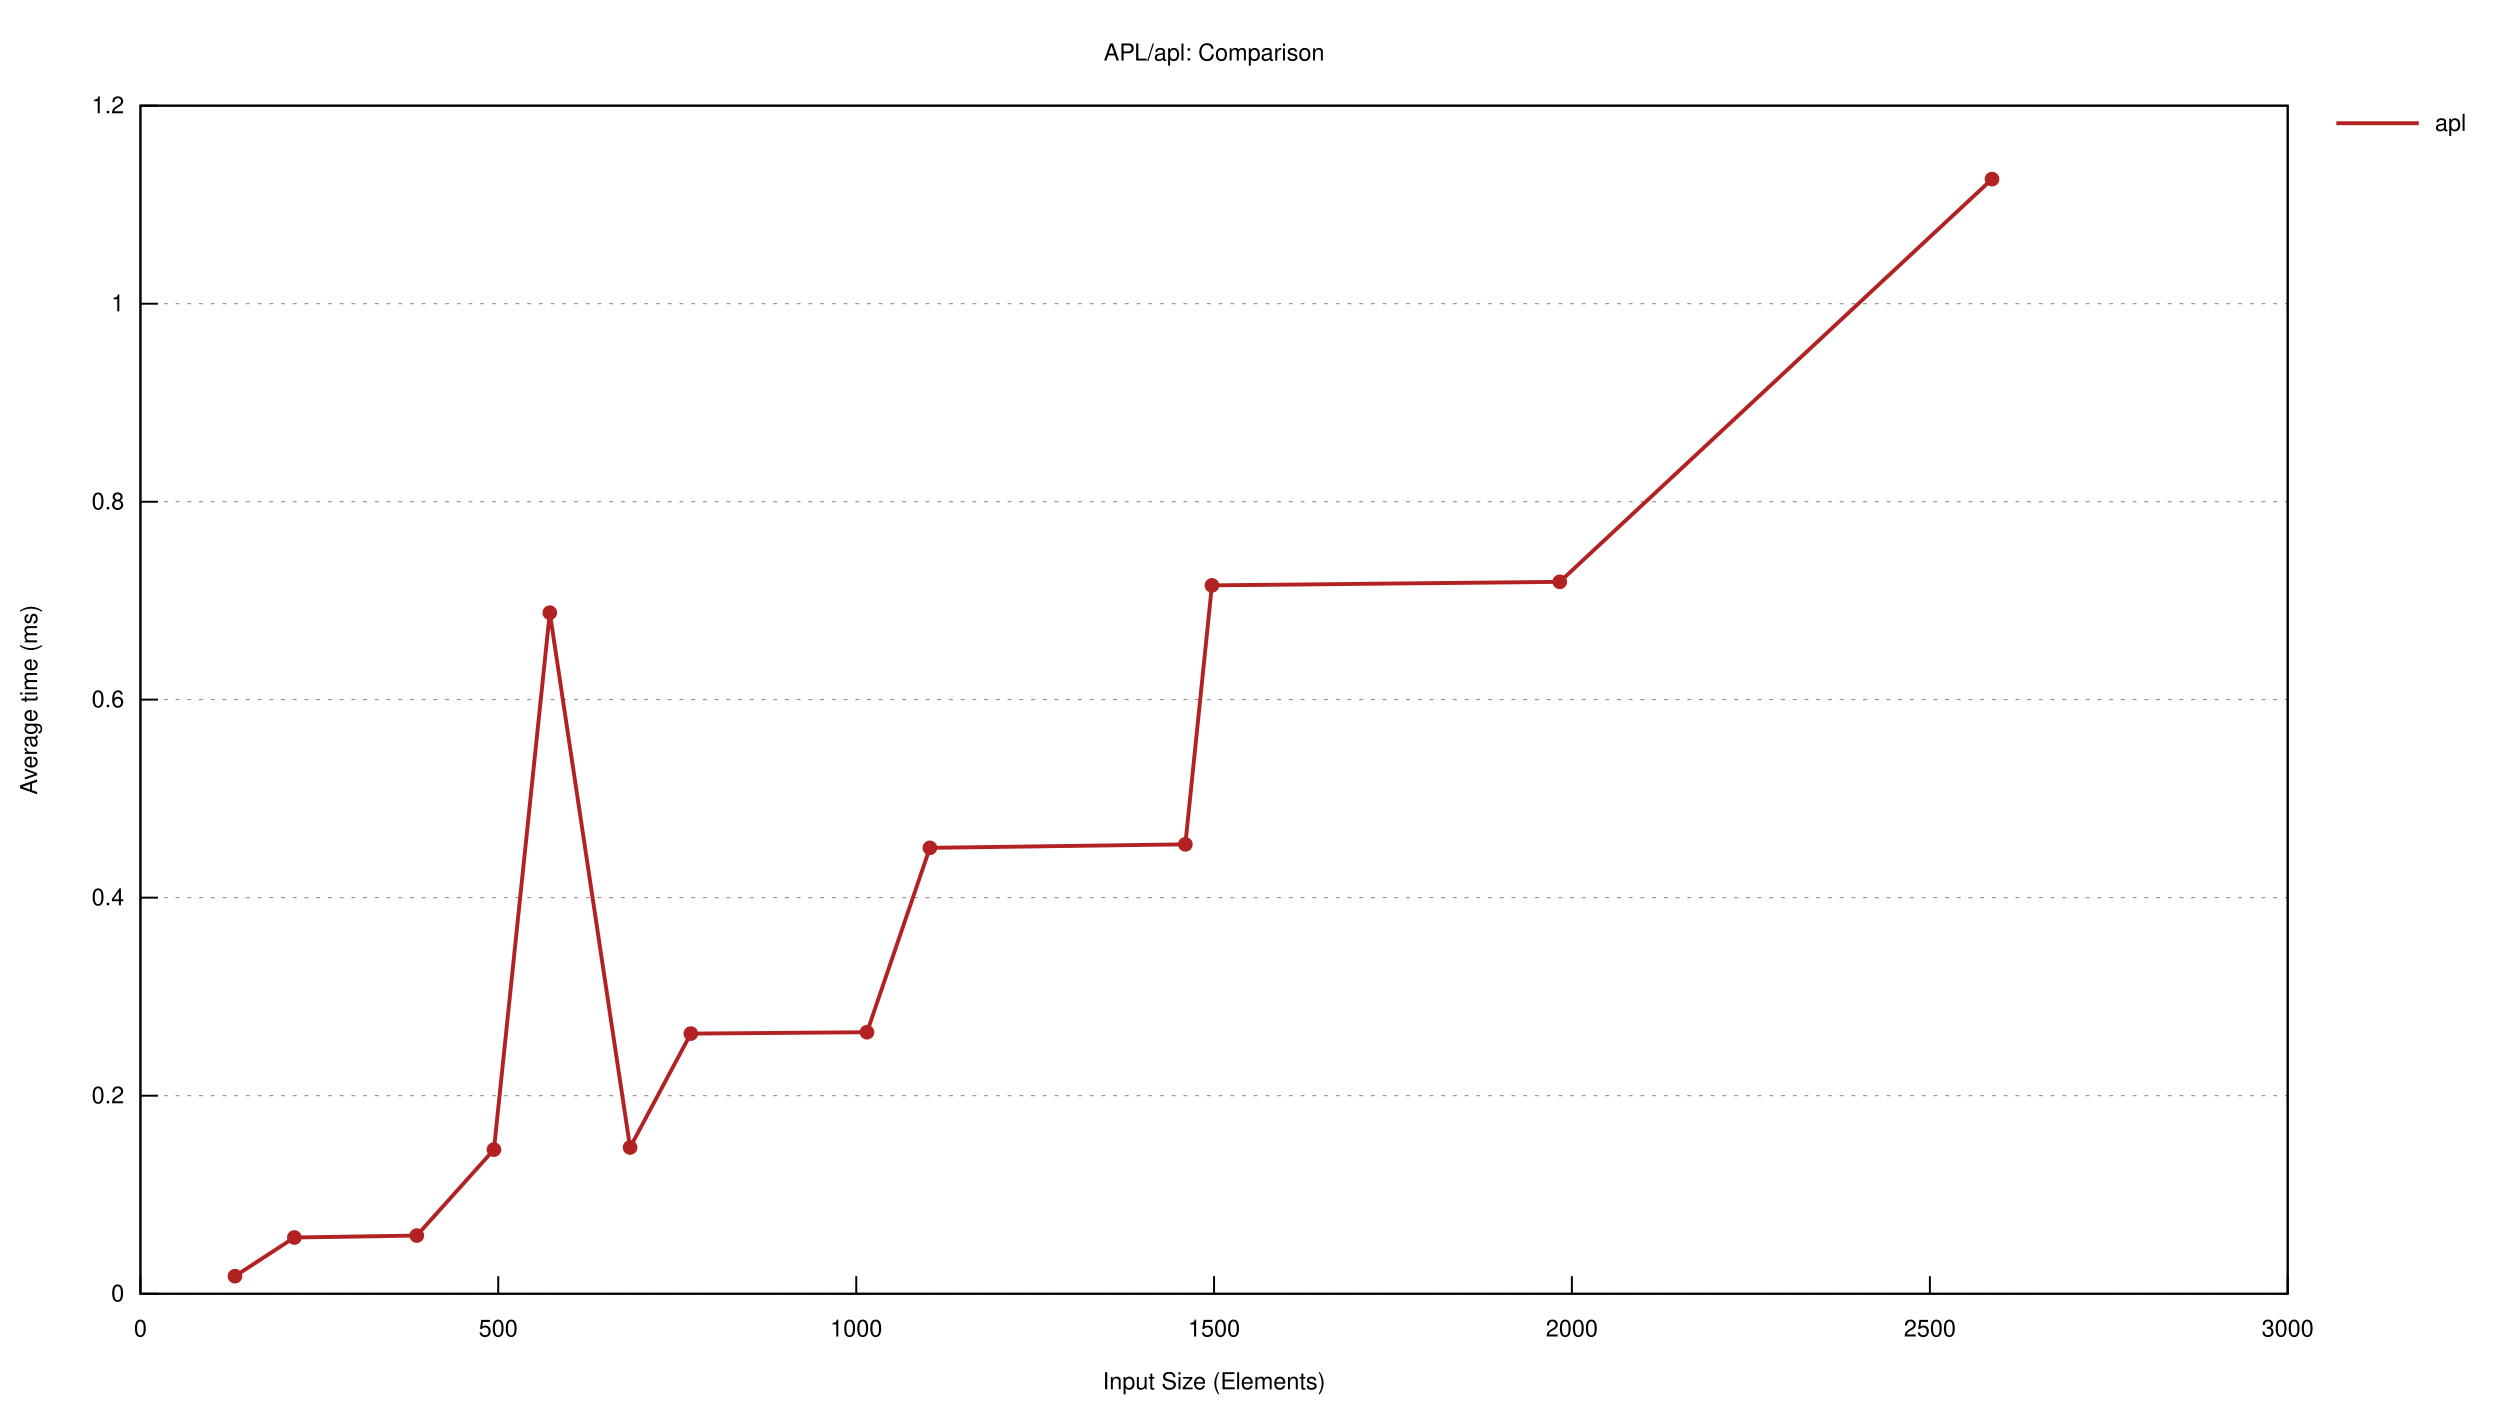
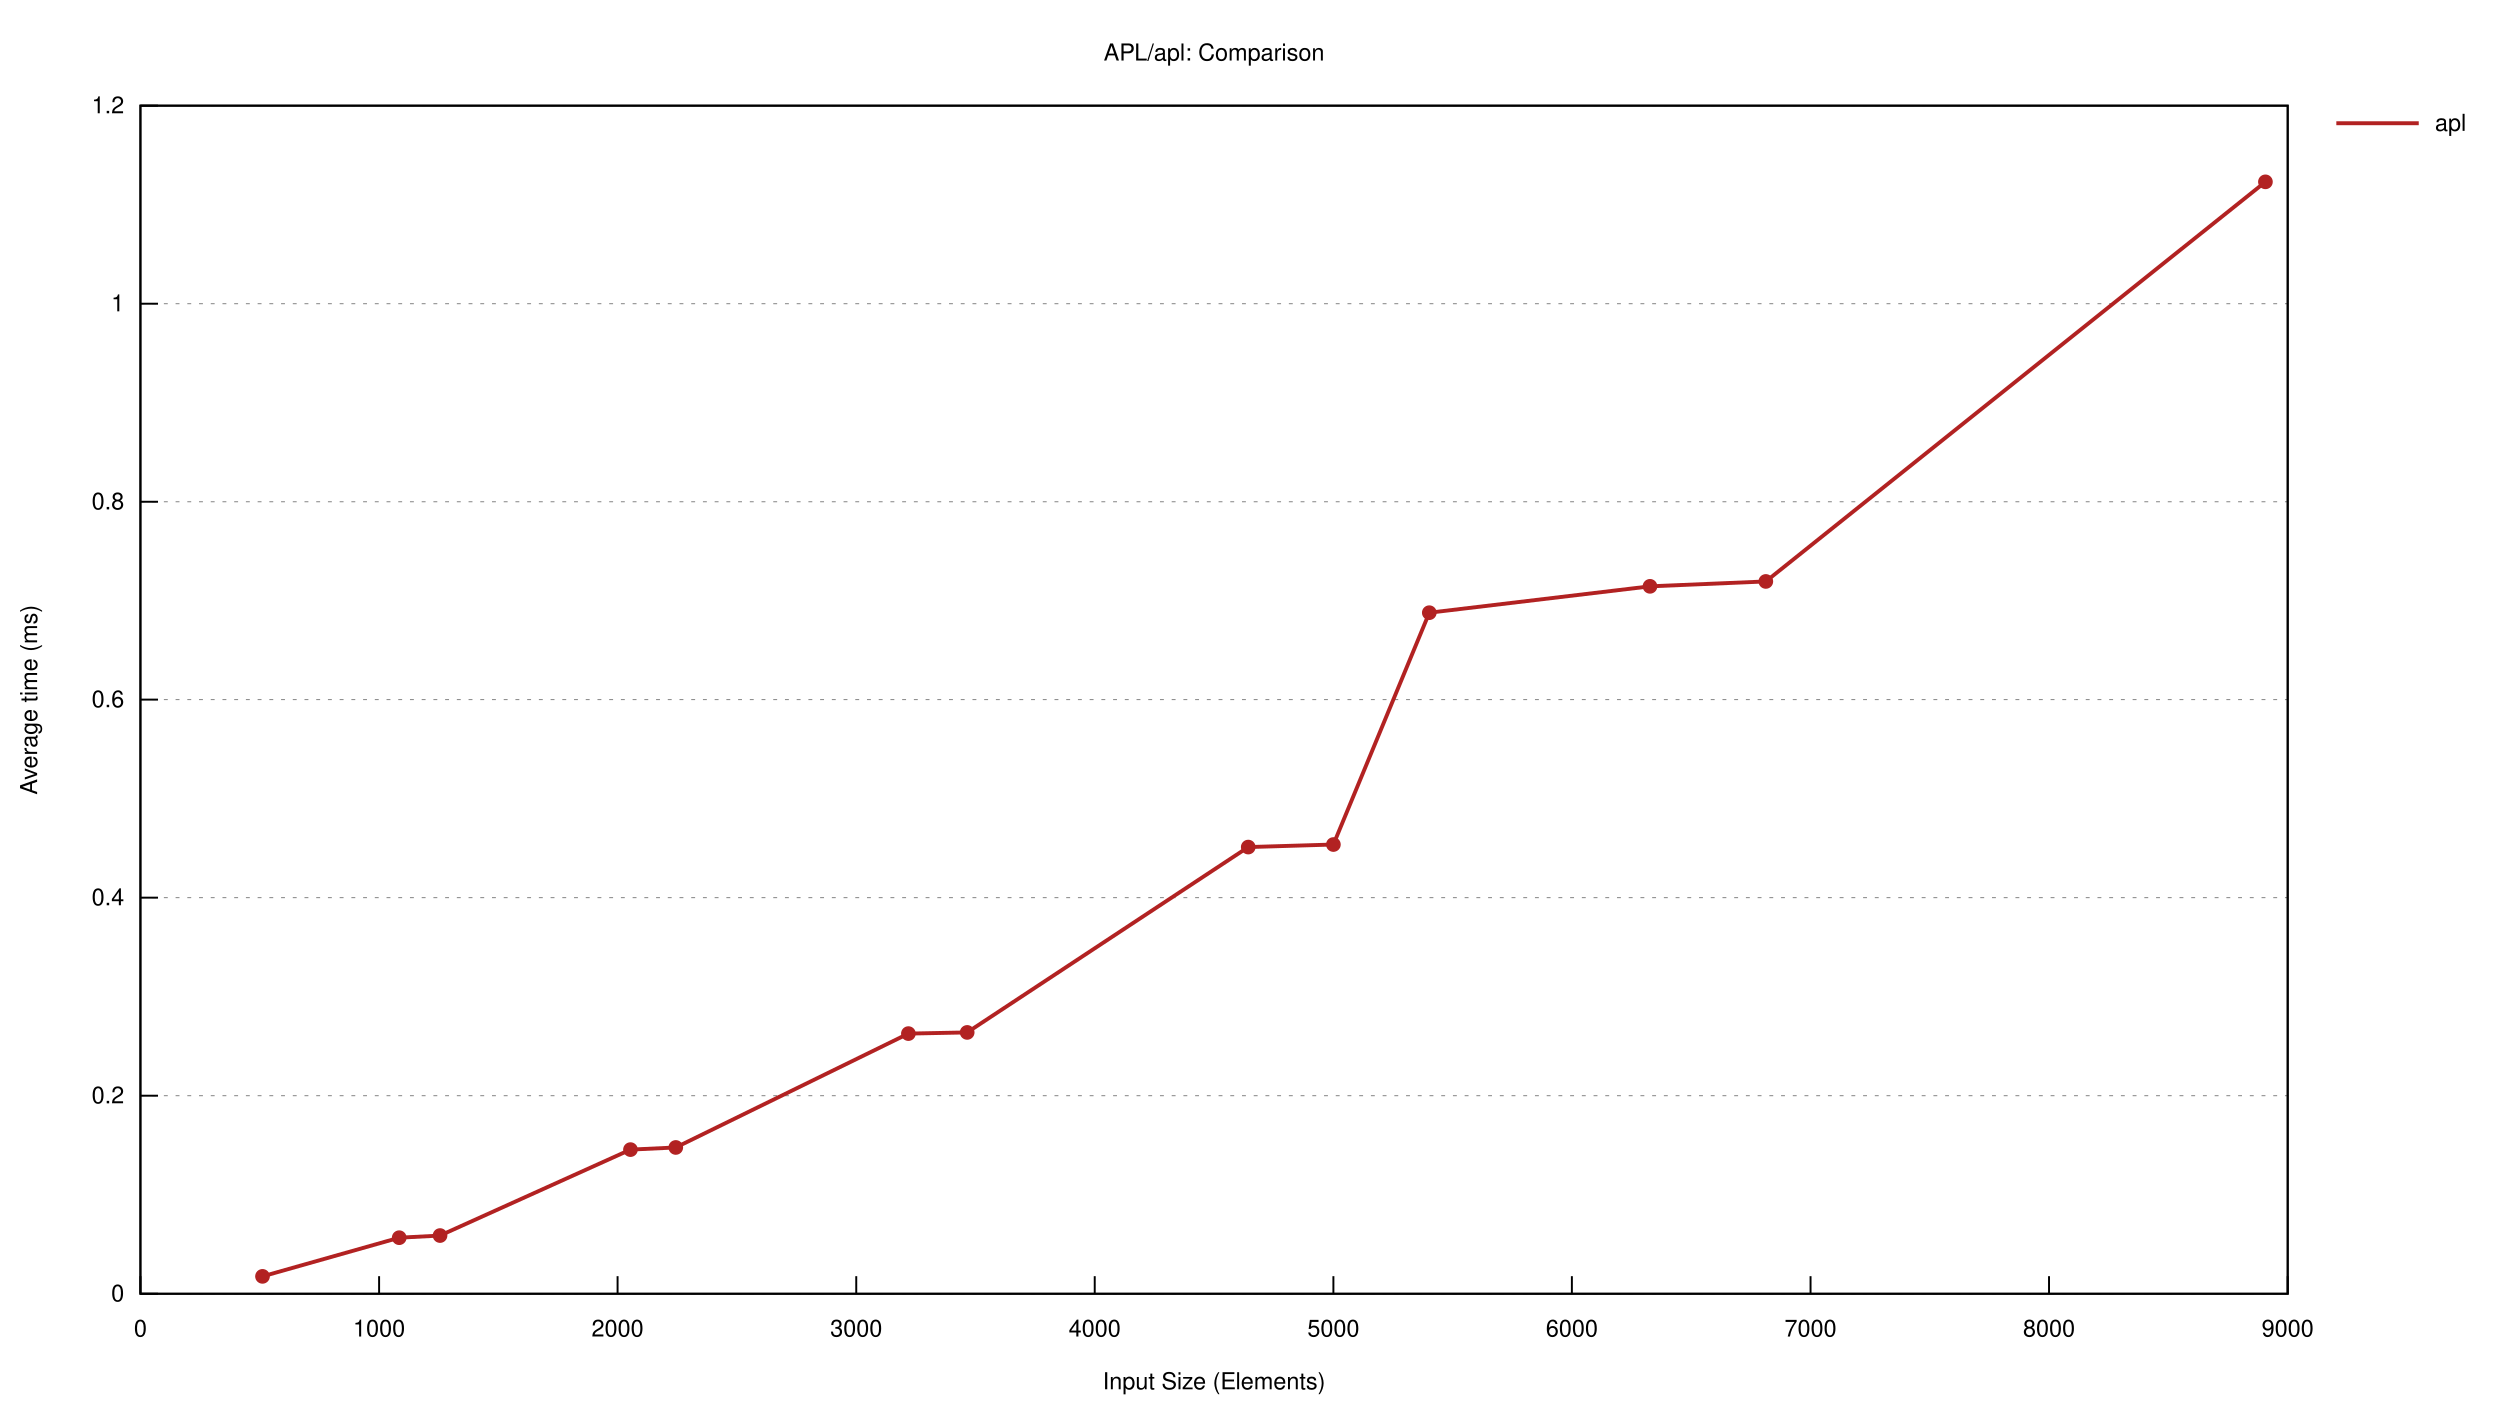
<svg xmlns="http://www.w3.org/2000/svg" xmlns:xlink="http://www.w3.org/1999/xlink" viewBox="0 0 1280 720">
  <g id="gnuplot_canvas">
    <rect x="0" y="0" width="1280" height="720" fill="none" />
    <defs>
      <circle id="gpDot" r="0.5" stroke-width="0.5" stroke="currentColor" />
      <path id="gpPt0" stroke-width="0.222" stroke="currentColor" d="M-1,0 h2 M0,-1 v2" />
      <path id="gpPt1" stroke-width="0.222" stroke="currentColor" d="M-1,-1 L1,1 M1,-1 L-1,1" />
      <path id="gpPt2" stroke-width="0.222" stroke="currentColor" d="M-1,0 L1,0 M0,-1 L0,1 M-1,-1 L1,1 M-1,1 L1,-1" />
      <rect id="gpPt3" stroke-width="0.222" stroke="currentColor" x="-1" y="-1" width="2" height="2" />
      <rect id="gpPt4" stroke-width="0.222" stroke="currentColor" fill="currentColor" x="-1" y="-1" width="2" height="2" />
      <circle id="gpPt5" stroke-width="0.222" stroke="currentColor" cx="0" cy="0" r="1" />
      <use xlink:href="#gpPt5" id="gpPt6" fill="currentColor" stroke="none" />
      <path id="gpPt7" stroke-width="0.222" stroke="currentColor" d="M0,-1.33 L-1.33,0.67 L1.33,0.67 z" />
      <use xlink:href="#gpPt7" id="gpPt8" fill="currentColor" stroke="none" />
      <use xlink:href="#gpPt7" id="gpPt9" stroke="currentColor" transform="rotate(180)" />
      <use xlink:href="#gpPt9" id="gpPt10" fill="currentColor" stroke="none" />
      <use xlink:href="#gpPt3" id="gpPt11" stroke="currentColor" transform="rotate(45)" />
      <use xlink:href="#gpPt11" id="gpPt12" fill="currentColor" stroke="none" />
      <path id="gpPt13" stroke-width="0.222" stroke="currentColor" d="M0,1.330 L1.265,0.411 L0.782,-1.067 L-0.782,-1.076 L-1.265,0.411 z" />
      <use xlink:href="#gpPt13" id="gpPt14" fill="currentColor" stroke="none" />
      <filter id="textbox" filterUnits="objectBoundingBox" x="0" y="0" height="1" width="1">
        <feFlood flood-color="white" flood-opacity="1" result="bgnd" />
        <feComposite in="SourceGraphic" in2="bgnd" operator="atop" />
      </filter>
      <filter id="greybox" filterUnits="objectBoundingBox" x="0" y="0" height="1" width="1">
        <feFlood flood-color="lightgrey" flood-opacity="1" result="grey" />
        <feComposite in="SourceGraphic" in2="grey" operator="atop" />
      </filter>
    </defs>
    <g fill="none" color="white" stroke="currentColor" stroke-width="1.00" stroke-linecap="butt" stroke-linejoin="miter">
</g>
    <g fill="none" color="black" stroke="currentColor" stroke-width="1.00" stroke-linecap="butt" stroke-linejoin="miter">
</g>
    <g fill="none" color="black" stroke="black" stroke-width="0.50" stroke-linecap="butt" stroke-linejoin="miter">
</g>
    <g fill="none" color="gray" stroke="currentColor" stroke-width="0.50" stroke-linecap="butt" stroke-linejoin="miter">
      <path stroke="gray" stroke-dasharray="2,4" class="gridline" d="M71.9,662.4 L1171.3,662.4  " />
    </g>
    <g fill="none" color="gray" stroke="gray" stroke-width="1.00" stroke-linecap="butt" stroke-linejoin="miter">
</g>
    <g fill="none" color="black" stroke="currentColor" stroke-width="1.00" stroke-linecap="butt" stroke-linejoin="miter">
      <path stroke="black" d="M71.9,662.4 L80.9,662.4  " />
      <g transform="translate(63.6,666.3)" stroke="none" fill="black" font-family="Helvetica" font-size="12.00" text-anchor="end">
        <text>
          <tspan font-family="Helvetica"> 0</tspan>
        </text>
      </g>
    </g>
    <g fill="none" color="black" stroke="currentColor" stroke-width="1.00" stroke-linecap="butt" stroke-linejoin="miter">
</g>
    <g fill="none" color="black" stroke="black" stroke-width="0.50" stroke-linecap="butt" stroke-linejoin="miter">
</g>
    <g fill="none" color="gray" stroke="currentColor" stroke-width="0.50" stroke-linecap="butt" stroke-linejoin="miter">
      <path stroke="gray" stroke-dasharray="2,4" class="gridline" d="M71.9,561.0 L1171.3,561.0  " />
    </g>
    <g fill="none" color="gray" stroke="gray" stroke-width="1.00" stroke-linecap="butt" stroke-linejoin="miter">
</g>
    <g fill="none" color="black" stroke="currentColor" stroke-width="1.00" stroke-linecap="butt" stroke-linejoin="miter">
      <path stroke="black" d="M71.9,561.0 L80.9,561.0  " />
      <g transform="translate(63.6,564.9)" stroke="none" fill="black" font-family="Helvetica" font-size="12.00" text-anchor="end">
        <text>
          <tspan font-family="Helvetica"> 0.2</tspan>
        </text>
      </g>
    </g>
    <g fill="none" color="black" stroke="currentColor" stroke-width="1.00" stroke-linecap="butt" stroke-linejoin="miter">
</g>
    <g fill="none" color="black" stroke="black" stroke-width="0.50" stroke-linecap="butt" stroke-linejoin="miter">
</g>
    <g fill="none" color="gray" stroke="currentColor" stroke-width="0.50" stroke-linecap="butt" stroke-linejoin="miter">
      <path stroke="gray" stroke-dasharray="2,4" class="gridline" d="M71.9,459.6 L1171.3,459.6  " />
    </g>
    <g fill="none" color="gray" stroke="gray" stroke-width="1.00" stroke-linecap="butt" stroke-linejoin="miter">
</g>
    <g fill="none" color="black" stroke="currentColor" stroke-width="1.00" stroke-linecap="butt" stroke-linejoin="miter">
      <path stroke="black" d="M71.9,459.6 L80.9,459.6  " />
      <g transform="translate(63.6,463.5)" stroke="none" fill="black" font-family="Helvetica" font-size="12.00" text-anchor="end">
        <text>
          <tspan font-family="Helvetica"> 0.4</tspan>
        </text>
      </g>
    </g>
    <g fill="none" color="black" stroke="currentColor" stroke-width="1.00" stroke-linecap="butt" stroke-linejoin="miter">
</g>
    <g fill="none" color="black" stroke="black" stroke-width="0.50" stroke-linecap="butt" stroke-linejoin="miter">
</g>
    <g fill="none" color="gray" stroke="currentColor" stroke-width="0.50" stroke-linecap="butt" stroke-linejoin="miter">
      <path stroke="gray" stroke-dasharray="2,4" class="gridline" d="M71.9,358.2 L1171.3,358.2  " />
    </g>
    <g fill="none" color="gray" stroke="gray" stroke-width="1.00" stroke-linecap="butt" stroke-linejoin="miter">
</g>
    <g fill="none" color="black" stroke="currentColor" stroke-width="1.00" stroke-linecap="butt" stroke-linejoin="miter">
      <path stroke="black" d="M71.9,358.2 L80.9,358.2  " />
      <g transform="translate(63.6,362.1)" stroke="none" fill="black" font-family="Helvetica" font-size="12.00" text-anchor="end">
        <text>
          <tspan font-family="Helvetica"> 0.6</tspan>
        </text>
      </g>
    </g>
    <g fill="none" color="black" stroke="currentColor" stroke-width="1.00" stroke-linecap="butt" stroke-linejoin="miter">
</g>
    <g fill="none" color="black" stroke="black" stroke-width="0.50" stroke-linecap="butt" stroke-linejoin="miter">
</g>
    <g fill="none" color="gray" stroke="currentColor" stroke-width="0.50" stroke-linecap="butt" stroke-linejoin="miter">
      <path stroke="gray" stroke-dasharray="2,4" class="gridline" d="M71.9,256.9 L1171.3,256.9  " />
    </g>
    <g fill="none" color="gray" stroke="gray" stroke-width="1.00" stroke-linecap="butt" stroke-linejoin="miter">
</g>
    <g fill="none" color="black" stroke="currentColor" stroke-width="1.00" stroke-linecap="butt" stroke-linejoin="miter">
      <path stroke="black" d="M71.9,256.9 L80.9,256.9  " />
      <g transform="translate(63.6,260.8)" stroke="none" fill="black" font-family="Helvetica" font-size="12.00" text-anchor="end">
        <text>
          <tspan font-family="Helvetica"> 0.8</tspan>
        </text>
      </g>
    </g>
    <g fill="none" color="black" stroke="currentColor" stroke-width="1.00" stroke-linecap="butt" stroke-linejoin="miter">
</g>
    <g fill="none" color="black" stroke="black" stroke-width="0.50" stroke-linecap="butt" stroke-linejoin="miter">
</g>
    <g fill="none" color="gray" stroke="currentColor" stroke-width="0.50" stroke-linecap="butt" stroke-linejoin="miter">
      <path stroke="gray" stroke-dasharray="2,4" class="gridline" d="M71.9,155.5 L1171.3,155.5  " />
    </g>
    <g fill="none" color="gray" stroke="gray" stroke-width="1.00" stroke-linecap="butt" stroke-linejoin="miter">
</g>
    <g fill="none" color="black" stroke="currentColor" stroke-width="1.00" stroke-linecap="butt" stroke-linejoin="miter">
      <path stroke="black" d="M71.9,155.5 L80.9,155.5  " />
      <g transform="translate(63.6,159.4)" stroke="none" fill="black" font-family="Helvetica" font-size="12.00" text-anchor="end">
        <text>
          <tspan font-family="Helvetica"> 1</tspan>
        </text>
      </g>
    </g>
    <g fill="none" color="black" stroke="currentColor" stroke-width="1.00" stroke-linecap="butt" stroke-linejoin="miter">
</g>
    <g fill="none" color="black" stroke="black" stroke-width="0.50" stroke-linecap="butt" stroke-linejoin="miter">
</g>
    <g fill="none" color="gray" stroke="currentColor" stroke-width="0.50" stroke-linecap="butt" stroke-linejoin="miter">
      <path stroke="gray" stroke-dasharray="2,4" class="gridline" d="M71.9,54.1 L1171.3,54.1  " />
    </g>
    <g fill="none" color="gray" stroke="gray" stroke-width="1.00" stroke-linecap="butt" stroke-linejoin="miter">
</g>
    <g fill="none" color="black" stroke="currentColor" stroke-width="1.00" stroke-linecap="butt" stroke-linejoin="miter">
      <path stroke="black" d="M71.9,54.1 L80.9,54.1  " />
      <g transform="translate(63.6,58.0)" stroke="none" fill="black" font-family="Helvetica" font-size="12.00" text-anchor="end">
        <text>
          <tspan font-family="Helvetica"> 1.2</tspan>
        </text>
      </g>
    </g>
    <g fill="none" color="black" stroke="currentColor" stroke-width="1.00" stroke-linecap="butt" stroke-linejoin="miter">
      <path stroke="black" d="M71.9,662.4 L71.9,653.4  " />
      <g transform="translate(71.9,684.3)" stroke="none" fill="black" font-family="Helvetica" font-size="12.00" text-anchor="middle">
        <text>
          <tspan font-family="Helvetica"> 0</tspan>
        </text>
      </g>
    </g>
    <g fill="none" color="black" stroke="currentColor" stroke-width="1.00" stroke-linecap="butt" stroke-linejoin="miter">
-       <path stroke="black" d="M255.1,662.4 L255.1,653.4  " />
-       <g transform="translate(255.1,684.3)" stroke="none" fill="black" font-family="Helvetica" font-size="12.00" text-anchor="middle">
-         <text>
-           <tspan font-family="Helvetica"> 500</tspan>
+       <path stroke="black" d="M194.1,662.4 L194.1,653.4  " />
+       <g transform="translate(194.1,684.3)" stroke="none" fill="black" font-family="Helvetica" font-size="12.00" text-anchor="middle">
+         <text>
+           <tspan font-family="Helvetica"> 1000</tspan>
+         </text>
+       </g>
+     </g>
+     <g fill="none" color="black" stroke="currentColor" stroke-width="1.00" stroke-linecap="butt" stroke-linejoin="miter">
+       <path stroke="black" d="M316.2,662.4 L316.2,653.4  " />
+       <g transform="translate(316.2,684.3)" stroke="none" fill="black" font-family="Helvetica" font-size="12.00" text-anchor="middle">
+         <text>
+           <tspan font-family="Helvetica"> 2000</tspan>
        </text>
      </g>
    </g>
    <g fill="none" color="black" stroke="currentColor" stroke-width="1.00" stroke-linecap="butt" stroke-linejoin="miter">
      <path stroke="black" d="M438.4,662.4 L438.4,653.4  " />
      <g transform="translate(438.4,684.3)" stroke="none" fill="black" font-family="Helvetica" font-size="12.00" text-anchor="middle">
        <text>
-           <tspan font-family="Helvetica"> 1000</tspan>
-         </text>
-       </g>
-     </g>
-     <g fill="none" color="black" stroke="currentColor" stroke-width="1.00" stroke-linecap="butt" stroke-linejoin="miter">
-       <path stroke="black" d="M621.6,662.4 L621.6,653.4  " />
-       <g transform="translate(621.6,684.3)" stroke="none" fill="black" font-family="Helvetica" font-size="12.00" text-anchor="middle">
-         <text>
-           <tspan font-family="Helvetica"> 1500</tspan>
+           <tspan font-family="Helvetica"> 3000</tspan>
+         </text>
+       </g>
+     </g>
+     <g fill="none" color="black" stroke="currentColor" stroke-width="1.00" stroke-linecap="butt" stroke-linejoin="miter">
+       <path stroke="black" d="M560.5,662.4 L560.5,653.4  " />
+       <g transform="translate(560.5,684.3)" stroke="none" fill="black" font-family="Helvetica" font-size="12.00" text-anchor="middle">
+         <text>
+           <tspan font-family="Helvetica"> 4000</tspan>
+         </text>
+       </g>
+     </g>
+     <g fill="none" color="black" stroke="currentColor" stroke-width="1.00" stroke-linecap="butt" stroke-linejoin="miter">
+       <path stroke="black" d="M682.7,662.4 L682.7,653.4  " />
+       <g transform="translate(682.7,684.3)" stroke="none" fill="black" font-family="Helvetica" font-size="12.00" text-anchor="middle">
+         <text>
+           <tspan font-family="Helvetica"> 5000</tspan>
        </text>
      </g>
    </g>
    <g fill="none" color="black" stroke="currentColor" stroke-width="1.00" stroke-linecap="butt" stroke-linejoin="miter">
      <path stroke="black" d="M804.8,662.4 L804.8,653.4  " />
      <g transform="translate(804.8,684.3)" stroke="none" fill="black" font-family="Helvetica" font-size="12.00" text-anchor="middle">
        <text>
-           <tspan font-family="Helvetica"> 2000</tspan>
-         </text>
-       </g>
-     </g>
-     <g fill="none" color="black" stroke="currentColor" stroke-width="1.00" stroke-linecap="butt" stroke-linejoin="miter">
-       <path stroke="black" d="M988.1,662.4 L988.1,653.4  " />
-       <g transform="translate(988.1,684.3)" stroke="none" fill="black" font-family="Helvetica" font-size="12.00" text-anchor="middle">
-         <text>
-           <tspan font-family="Helvetica"> 2500</tspan>
+           <tspan font-family="Helvetica"> 6000</tspan>
+         </text>
+       </g>
+     </g>
+     <g fill="none" color="black" stroke="currentColor" stroke-width="1.00" stroke-linecap="butt" stroke-linejoin="miter">
+       <path stroke="black" d="M927.0,662.4 L927.0,653.4  " />
+       <g transform="translate(927.0,684.3)" stroke="none" fill="black" font-family="Helvetica" font-size="12.00" text-anchor="middle">
+         <text>
+           <tspan font-family="Helvetica"> 7000</tspan>
+         </text>
+       </g>
+     </g>
+     <g fill="none" color="black" stroke="currentColor" stroke-width="1.00" stroke-linecap="butt" stroke-linejoin="miter">
+       <path stroke="black" d="M1049.1,662.4 L1049.1,653.4  " />
+       <g transform="translate(1049.1,684.3)" stroke="none" fill="black" font-family="Helvetica" font-size="12.00" text-anchor="middle">
+         <text>
+           <tspan font-family="Helvetica"> 8000</tspan>
        </text>
      </g>
    </g>
    <g fill="none" color="black" stroke="currentColor" stroke-width="1.00" stroke-linecap="butt" stroke-linejoin="miter">
      <path stroke="black" d="M1171.3,662.4 L1171.3,653.4  " />
      <g transform="translate(1171.3,684.3)" stroke="none" fill="black" font-family="Helvetica" font-size="12.00" text-anchor="middle">
        <text>
-           <tspan font-family="Helvetica"> 3000</tspan>
+           <tspan font-family="Helvetica"> 9000</tspan>
        </text>
      </g>
    </g>
    <g fill="none" color="black" stroke="currentColor" stroke-width="1.00" stroke-linecap="butt" stroke-linejoin="miter">
</g>
    <g fill="none" color="black" stroke="currentColor" stroke-width="1.00" stroke-linecap="butt" stroke-linejoin="miter">
      <path stroke="black" d="M71.9,54.1 L71.9,662.4 L1171.3,662.4 L1171.3,54.1 L71.9,54.1 Z  " />
    </g>
    <g fill="none" color="black" stroke="currentColor" stroke-width="1.00" stroke-linecap="butt" stroke-linejoin="miter">
      <g transform="translate(19.0,358.3) rotate(270)" stroke="none" fill="black" font-family="Helvetica" font-size="12.00" text-anchor="middle">
        <text>
          <tspan font-family="Helvetica">Average time (ms)</tspan>
        </text>
      </g>
    </g>
    <g fill="none" color="black" stroke="currentColor" stroke-width="1.00" stroke-linecap="butt" stroke-linejoin="miter">
      <g transform="translate(621.6,711.3)" stroke="none" fill="black" font-family="Helvetica" font-size="12.00" text-anchor="middle">
        <text>
          <tspan font-family="Helvetica">Input Size (Elements)</tspan>
        </text>
      </g>
    </g>
    <g fill="none" color="black" stroke="currentColor" stroke-width="1.00" stroke-linecap="butt" stroke-linejoin="miter">
      <g transform="translate(621.6,31.0)" stroke="none" fill="black" font-family="Helvetica" font-size="12.00" text-anchor="middle">
        <text>
          <tspan font-family="Helvetica">APL/apl: Comparison</tspan>
        </text>
      </g>
    </g>
    <g fill="none" color="black" stroke="currentColor" stroke-width="1.00" stroke-linecap="butt" stroke-linejoin="miter">
</g>
    <g id="gnuplot_plot_1">
      <g fill="none" color="white" stroke="currentColor" stroke-width="2.00" stroke-linecap="butt" stroke-linejoin="miter">
</g>
      <g fill="none" color="black" stroke="currentColor" stroke-width="2.00" stroke-linecap="butt" stroke-linejoin="miter">
        <g transform="translate(1246.7,67.0)" stroke="none" fill="black" font-family="Helvetica" font-size="12.00" text-anchor="start">
          <text>
            <tspan font-family="Helvetica">apl</tspan>
          </text>
        </g>
      </g>
      <g fill="none" color="black" stroke="currentColor" stroke-width="2.00" stroke-linecap="butt" stroke-linejoin="miter">
-         <path stroke="rgb(178,  34,  34)" d="M1196.2,63.1 L1238.4,63.1 M120.3,653.4 L150.7,633.6 L213.4,632.6 L252.9,588.6 L281.5,313.7 L322.6,587.5   L353.7,529.2 L443.9,528.5 L476.1,434.1 L606.9,432.3 L620.5,299.7 L798.6,297.9 L1019.9,91.7  " />
+         <path stroke="rgb(178,  34,  34)" d="M1196.2,63.1 L1238.4,63.1 M134.4,653.5 L204.4,633.7 L225.3,632.6 L322.8,588.6 L346.0,587.5 L465.1,529.2   L495.2,528.6 L639.1,433.7 L682.7,432.4 L731.8,313.7 L844.8,300.2 L904.1,297.7 L1159.9,93.1  " />
      </g>
    </g>
    <g id="gnuplot_plot_2">
      <g fill="none" color="white" stroke="rgb(178,  34,  34)" stroke-width="1.00" stroke-linecap="butt" stroke-linejoin="miter">
</g>
      <g fill="none" color="black" stroke="currentColor" stroke-width="1.00" stroke-linecap="butt" stroke-linejoin="miter">
-         <use xlink:href="#gpPt6" transform="translate(120.3,653.4) scale(3.38)" color="rgb(178,  34,  34)" />
-         <use xlink:href="#gpPt6" transform="translate(150.7,633.6) scale(3.38)" color="rgb(178,  34,  34)" />
-         <use xlink:href="#gpPt6" transform="translate(213.4,632.6) scale(3.38)" color="rgb(178,  34,  34)" />
-         <use xlink:href="#gpPt6" transform="translate(252.9,588.6) scale(3.38)" color="rgb(178,  34,  34)" />
-         <use xlink:href="#gpPt6" transform="translate(281.5,313.7) scale(3.38)" color="rgb(178,  34,  34)" />
-         <use xlink:href="#gpPt6" transform="translate(322.6,587.5) scale(3.38)" color="rgb(178,  34,  34)" />
-         <use xlink:href="#gpPt6" transform="translate(353.7,529.2) scale(3.38)" color="rgb(178,  34,  34)" />
-         <use xlink:href="#gpPt6" transform="translate(443.9,528.5) scale(3.38)" color="rgb(178,  34,  34)" />
-         <use xlink:href="#gpPt6" transform="translate(476.1,434.1) scale(3.38)" color="rgb(178,  34,  34)" />
-         <use xlink:href="#gpPt6" transform="translate(606.9,432.3) scale(3.38)" color="rgb(178,  34,  34)" />
-         <use xlink:href="#gpPt6" transform="translate(620.5,299.7) scale(3.38)" color="rgb(178,  34,  34)" />
-         <use xlink:href="#gpPt6" transform="translate(798.6,297.9) scale(3.38)" color="rgb(178,  34,  34)" />
-         <use xlink:href="#gpPt6" transform="translate(1019.9,91.7) scale(3.38)" color="rgb(178,  34,  34)" />
+         <use xlink:href="#gpPt6" transform="translate(134.4,653.5) scale(3.38)" color="rgb(178,  34,  34)" />
+         <use xlink:href="#gpPt6" transform="translate(204.4,633.7) scale(3.38)" color="rgb(178,  34,  34)" />
+         <use xlink:href="#gpPt6" transform="translate(225.3,632.6) scale(3.38)" color="rgb(178,  34,  34)" />
+         <use xlink:href="#gpPt6" transform="translate(322.8,588.6) scale(3.38)" color="rgb(178,  34,  34)" />
+         <use xlink:href="#gpPt6" transform="translate(346.0,587.5) scale(3.38)" color="rgb(178,  34,  34)" />
+         <use xlink:href="#gpPt6" transform="translate(465.1,529.2) scale(3.38)" color="rgb(178,  34,  34)" />
+         <use xlink:href="#gpPt6" transform="translate(495.2,528.6) scale(3.38)" color="rgb(178,  34,  34)" />
+         <use xlink:href="#gpPt6" transform="translate(639.1,433.7) scale(3.38)" color="rgb(178,  34,  34)" />
+         <use xlink:href="#gpPt6" transform="translate(682.7,432.4) scale(3.38)" color="rgb(178,  34,  34)" />
+         <use xlink:href="#gpPt6" transform="translate(731.8,313.7) scale(3.38)" color="rgb(178,  34,  34)" />
+         <use xlink:href="#gpPt6" transform="translate(844.8,300.2) scale(3.38)" color="rgb(178,  34,  34)" />
+         <use xlink:href="#gpPt6" transform="translate(904.1,297.7) scale(3.38)" color="rgb(178,  34,  34)" />
+         <use xlink:href="#gpPt6" transform="translate(1159.9,93.1) scale(3.38)" color="rgb(178,  34,  34)" />
      </g>
    </g>
    <g fill="none" color="white" stroke="rgb(178,  34,  34)" stroke-width="2.00" stroke-linecap="butt" stroke-linejoin="miter">
</g>
    <g fill="none" color="black" stroke="currentColor" stroke-width="2.00" stroke-linecap="butt" stroke-linejoin="miter">
</g>
    <g fill="none" color="black" stroke="black" stroke-width="1.00" stroke-linecap="butt" stroke-linejoin="miter">
</g>
    <g fill="none" color="black" stroke="currentColor" stroke-width="1.00" stroke-linecap="butt" stroke-linejoin="miter">
      <path stroke="black" d="M71.9,54.1 L71.9,662.4 L1171.3,662.4 L1171.3,54.1 L71.9,54.1 Z  " />
    </g>
    <g fill="none" color="black" stroke="currentColor" stroke-width="1.00" stroke-linecap="butt" stroke-linejoin="miter">
</g>
  </g>
</svg>
